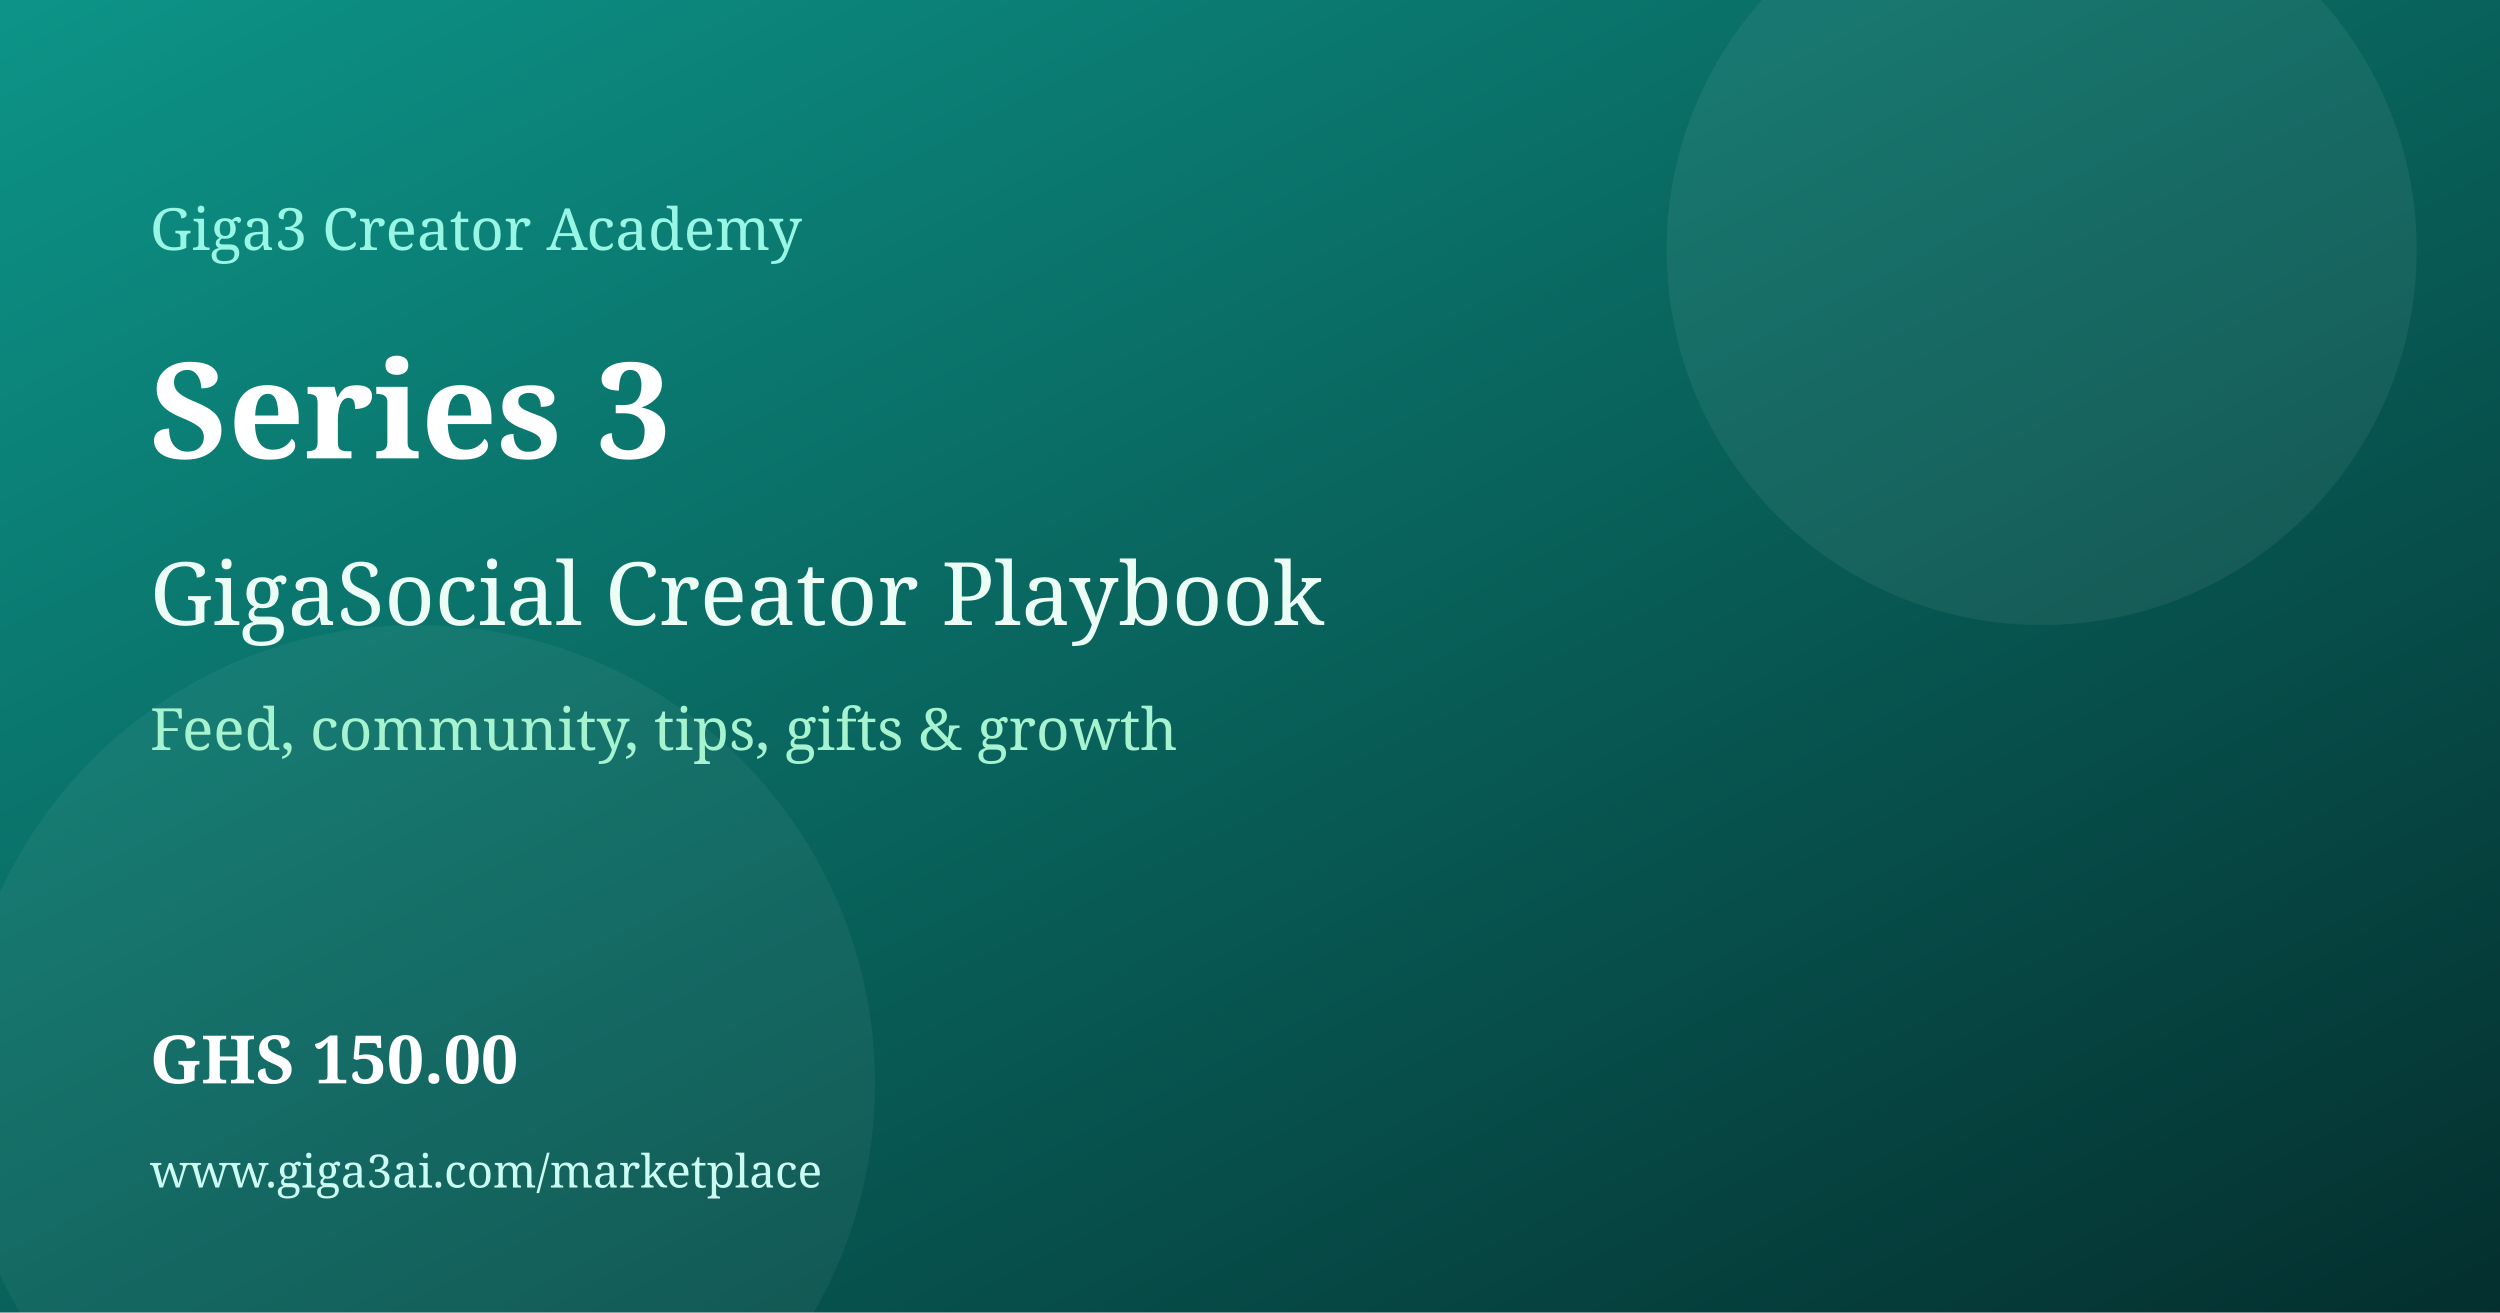
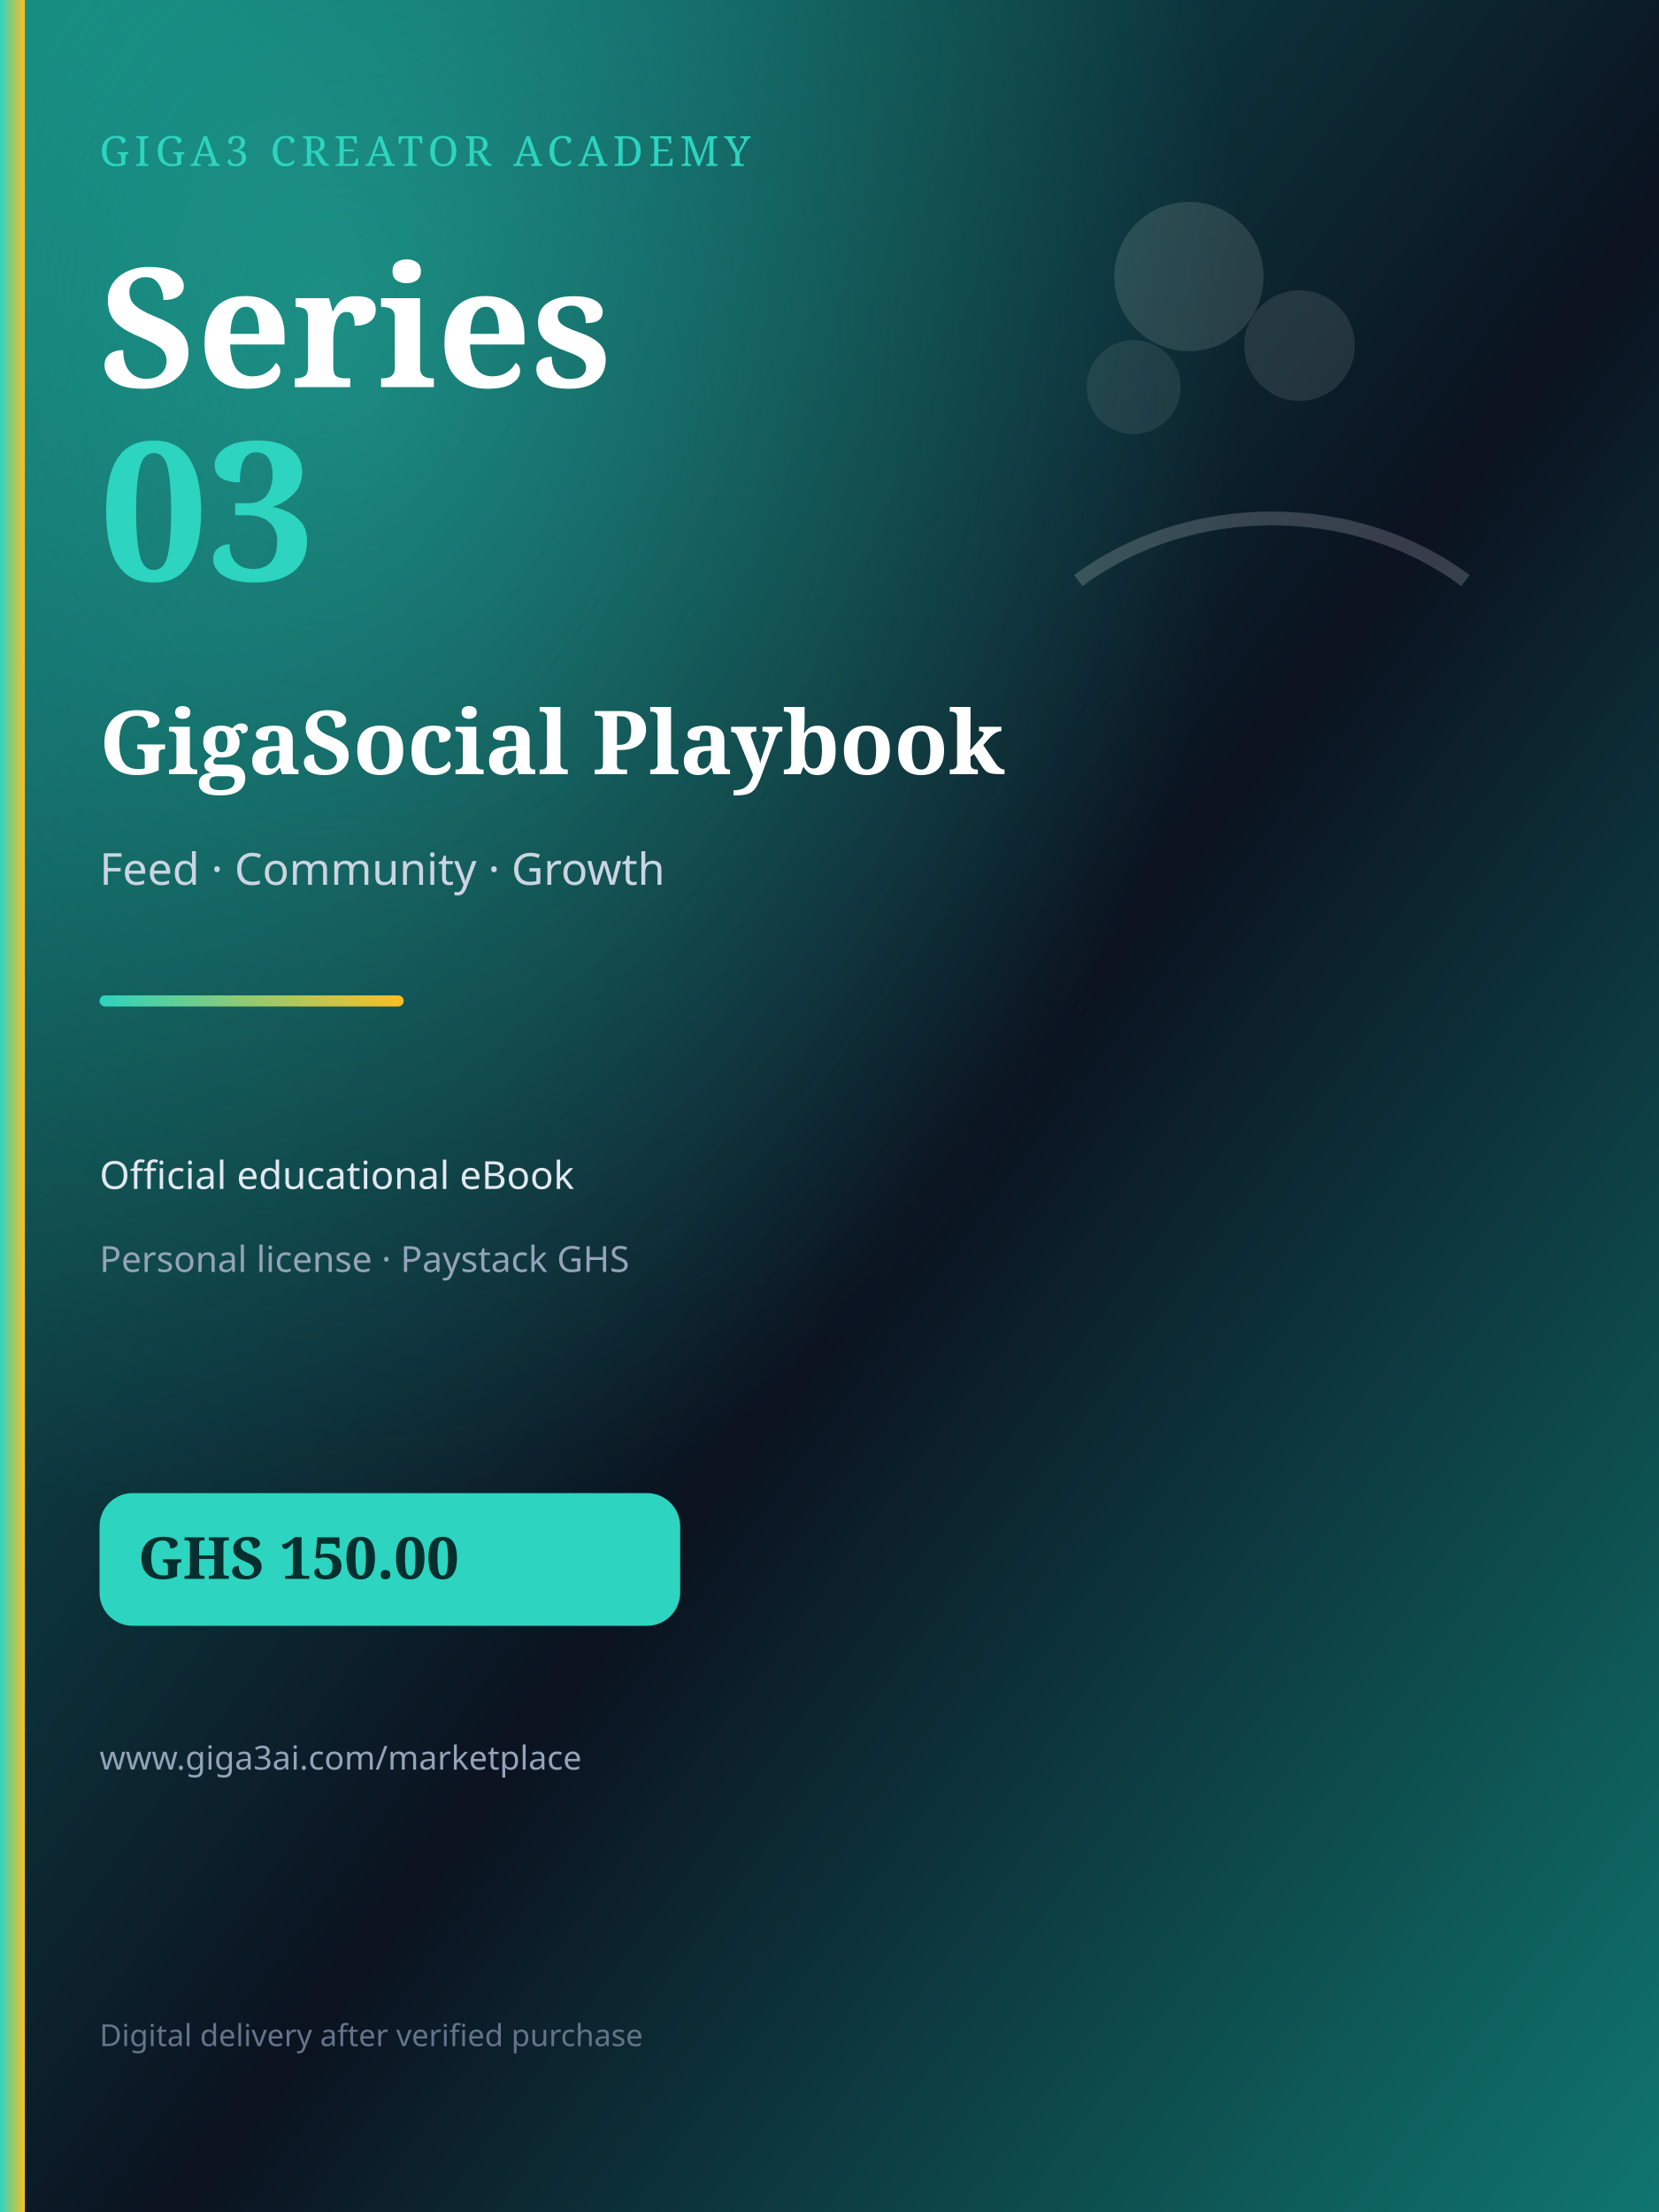
- <svg xmlns="http://www.w3.org/2000/svg" width="1200" height="630" viewBox="0 0 1200 630">
+ <svg xmlns="http://www.w3.org/2000/svg" width="1200" height="1600" viewBox="0 0 1200 1600" role="img" aria-label="Giga3 Creator Academy Series 03">
  <defs>
-     <linearGradient id="g" x1="0" y1="0" x2="1" y2="1">
-       <stop offset="0%" stop-color="#0d9488" />
-       <stop offset="100%" stop-color="#042f2e" />
+     <linearGradient id="bg" x1="0" y1="0" x2="1" y2="1">
+       <stop offset="0%" stop-color="#0f766e" />
+       <stop offset="55%" stop-color="#0b1220" />
+       <stop offset="100%" stop-color="#0f766e" />
    </linearGradient>
+     <linearGradient id="band" x1="0" y1="0" x2="1" y2="0">
+       <stop offset="0%" stop-color="#2dd4bf" />
+       <stop offset="100%" stop-color="#fbbf24" />
+     </linearGradient>
+     <radialGradient id="glow" cx="20%" cy="15%" r="55%">
+       <stop offset="0%" stop-color="#2dd4bf" stop-opacity="0.45" />
+       <stop offset="100%" stop-color="#2dd4bf" stop-opacity="0" />
+     </radialGradient>
  </defs>
-   <rect width="1200" height="630" fill="url(#g)" />
-   <circle cx="980" cy="120" r="180" fill="#ffffff" fill-opacity="0.06" />
-   <circle cx="200" cy="520" r="220" fill="#ffffff" fill-opacity="0.05" />
-   <text x="72" y="120" fill="#99f6e4" font-family="Georgia, serif" font-size="28">Giga3 Creator Academy</text>
-   <text x="72" y="220" fill="#ffffff" font-family="Georgia, serif" font-size="64" font-weight="700">Series 3</text>
-   <text x="72" y="300" fill="#ecfdf5" font-family="Georgia, serif" font-size="42">GigaSocial Creator Playbook</text>
-   <text x="72" y="360" fill="#a7f3d0" font-family="Georgia, serif" font-size="28">Feed, community, tips, gifts &amp; growth</text>
-   <text x="72" y="520" fill="#ffffff" font-family="Georgia, serif" font-size="32" font-weight="700">GHS 150.00</text>
-   <text x="72" y="570" fill="#ccfbf1" font-family="Georgia, serif" font-size="22">www.giga3ai.com/marketplace</text>
+   <rect width="1200" height="1600" fill="url(#bg)" />
+   <rect width="1200" height="1600" fill="url(#glow)" />
+   <rect x="0" y="0" width="18" height="1600" fill="url(#band)" />
+   <circle cx="860" cy="200" r="54" fill="#fff" fill-opacity="0.12" />
+   <circle cx="940" cy="250" r="40" fill="#fff" fill-opacity="0.1" />
+   <circle cx="820" cy="280" r="34" fill="#fff" fill-opacity="0.08" />
+   <path d="M780 420 C860 360, 980 360, 1060 420" stroke="#fff" stroke-opacity="0.18" stroke-width="10" fill="none" />
+   <text x="72" y="120" fill="#2dd4bf" font-family="Georgia, 'Iowan Old Style', serif" font-size="30" letter-spacing="4">GIGA3 CREATOR ACADEMY</text>
+   <text x="72" y="280" fill="#ffffff" font-family="Georgia, 'Iowan Old Style', serif" font-size="120" font-weight="700">Series</text>
+   <text x="72" y="420" fill="#2dd4bf" font-family="Georgia, 'Iowan Old Style', serif" font-size="140" font-weight="700">03</text>
+   <text x="72" y="560" fill="#ffffff" font-family="Georgia, 'Iowan Old Style', serif" font-size="64" font-weight="700">GigaSocial Playbook</text>
+   <text x="72" y="640" fill="#cbd5e1" font-family="ui-sans-serif, system-ui, sans-serif" font-size="32">Feed · Community · Growth</text>
+   <rect x="72" y="720" width="220" height="8" rx="4" fill="url(#band)" />
+   <text x="72" y="860" fill="#e2e8f0" font-family="ui-sans-serif, system-ui, sans-serif" font-size="28">Official educational eBook</text>
+   <text x="72" y="920" fill="#94a3b8" font-family="ui-sans-serif, system-ui, sans-serif" font-size="26">Personal license · Paystack GHS</text>
+   <rect x="72" y="1080" width="420" height="96" rx="24" fill="#2dd4bf" />
+   <text x="100" y="1142" fill="#042f2e" font-family="Georgia, serif" font-size="42" font-weight="700">GHS 150.00</text>
+   <text x="72" y="1280" fill="#94a3b8" font-family="ui-sans-serif, system-ui, sans-serif" font-size="24">www.giga3ai.com/marketplace</text>
+   <text x="72" y="1480" fill="#64748b" font-family="ui-sans-serif, system-ui, sans-serif" font-size="22">Digital delivery after verified purchase</text>
</svg>
